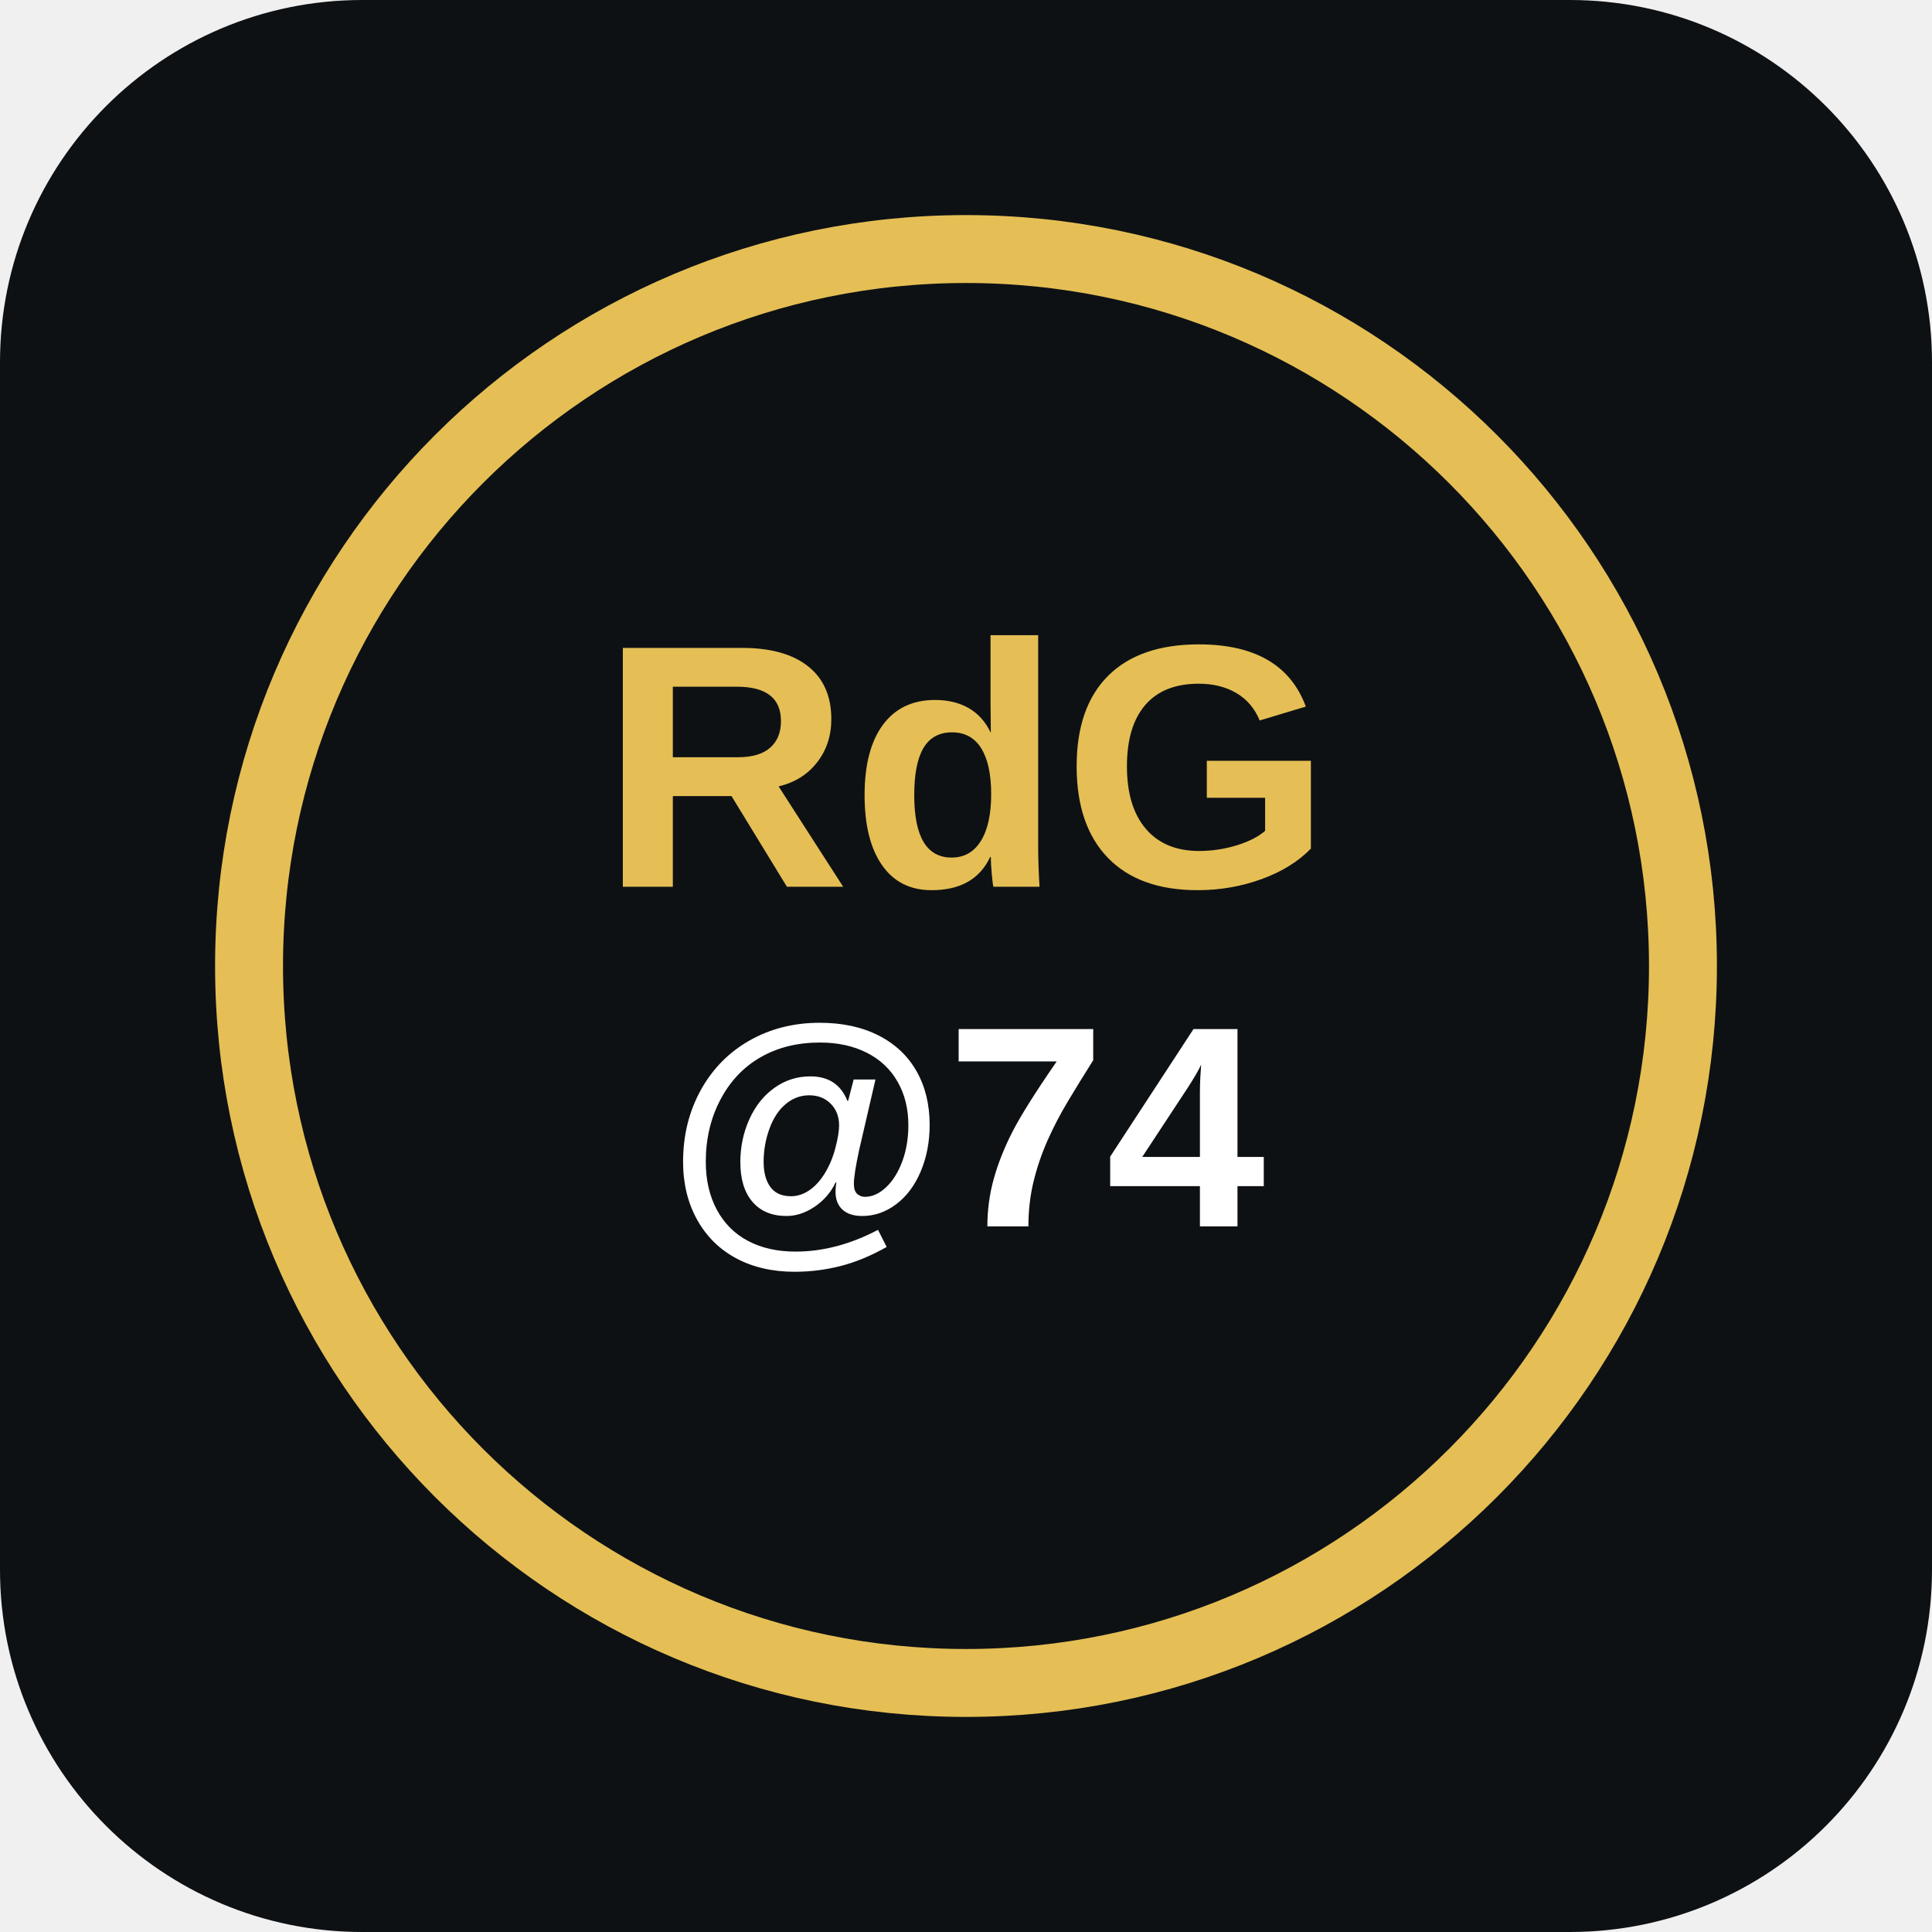
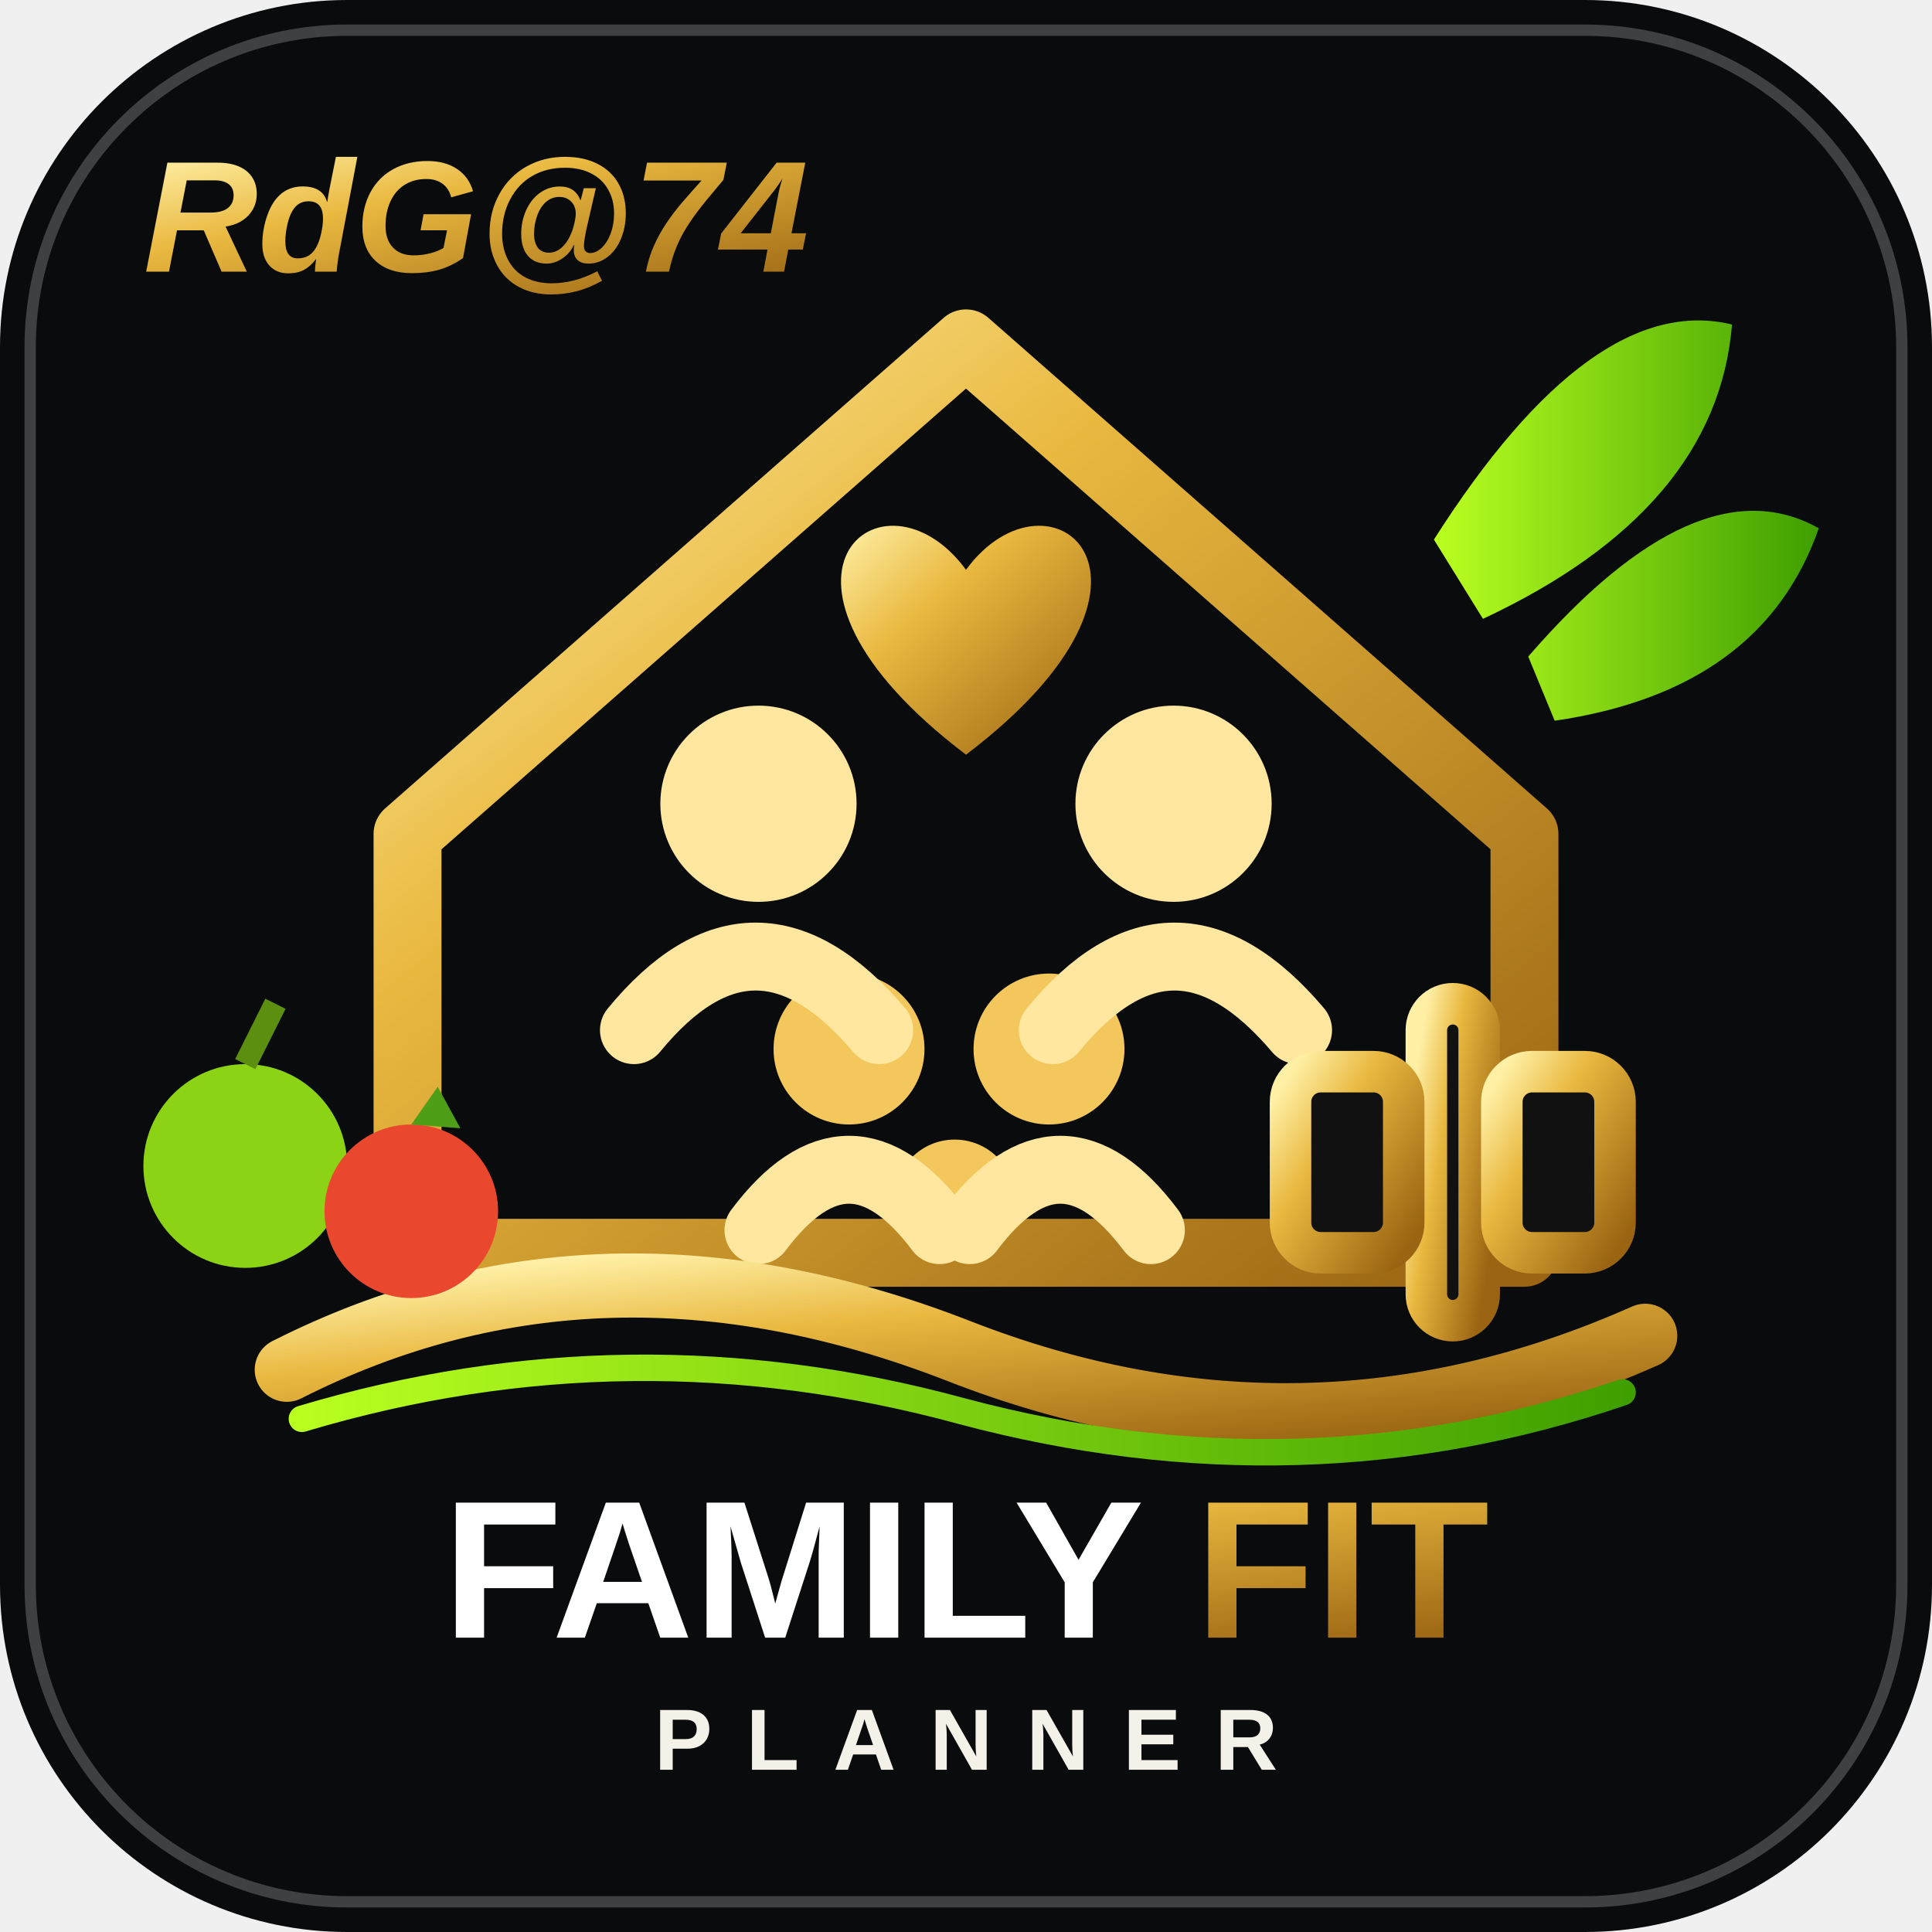
<svg xmlns="http://www.w3.org/2000/svg" viewBox="0 0 512 512">
-   <rect width="512" height="512" rx="96" fill="#0e1114" />
-   <circle cx="256" cy="256" r="190" fill="none" stroke="#e5bf55" stroke-width="18" />
-   <text x="256" y="235" text-anchor="middle" font-family="Arial,sans-serif" font-size="92" font-weight="700" fill="#e5bf55">RdG</text>
-   <text x="256" y="325" text-anchor="middle" font-family="Arial,sans-serif" font-size="76" font-weight="700" fill="#fff">@74</text>
+   <defs>
+     <linearGradient id="g" x1="0" x2="1" y1="0" y2="1">
+       <stop stop-color="#fff0a6" />
+       <stop offset=".35" stop-color="#e9b83f" />
+       <stop offset="1" stop-color="#9a6412" />
+     </linearGradient>
+     <linearGradient id="v" x1="0" x2="1">
+       <stop stop-color="#b9ff20" />
+       <stop offset="1" stop-color="#3f9f00" />
+     </linearGradient>
+   </defs>
+   <rect width="512" height="512" rx="92" fill="#090b0c" />
+   <rect x="8" y="8" width="496" height="496" rx="84" fill="none" stroke="#3d4144" stroke-width="3" />
+   <path d="M108 221 256 91l148 130v111H108Z" fill="none" stroke="url(#g)" stroke-width="18" stroke-linejoin="round" />
+   <path d="M380 143q42-66 79-57-4 49-66 78M405 174q45-52 77-34-15 43-70 51" fill="url(#v)" />
+   <circle cx="201" cy="213" r="26" fill="#ffe7a0" />
+   <circle cx="311" cy="213" r="26" fill="#ffe7a0" />
+   <circle cx="225" cy="278" r="20" fill="#f4c75d" />
+   <circle cx="278" cy="278" r="20" fill="#f4c75d" />
+   <circle cx="253" cy="318" r="16" fill="#f4c75d" />
+   <path d="M168 273q32-39 65 0M279 273q32-39 65 0M201 326q24-32 48 0M257 326q24-32 48 0" fill="none" stroke="#ffe7a0" stroke-width="18" stroke-linecap="round" />
+   <path d="M256 151c-22-30-62 2 0 49 62-47 22-79 0-49Z" fill="url(#g)" />
+   <path d="M76 363q83-42 178-5 92 36 182-4" fill="none" stroke="url(#g)" stroke-width="17" stroke-linecap="round" />
+   <path d="M80 376q87-26 175-2 90 24 175-5" fill="none" stroke="url(#v)" stroke-width="7" stroke-linecap="round" />
+   <g transform="translate(65 309)">
+     <circle cx="0" cy="0" r="27" fill="#8dd315" />
+     <path d="M0-27 8-43" stroke="#5c8f10" stroke-width="6" />
+     <circle cx="44" cy="12" r="23" fill="#e9472e" />
+     <path d="m44-11 7-10 6 11" fill="#4e9f17" />
+   </g>
+   <g transform="translate(385 308)" stroke="url(#g)" stroke-width="11" fill="#111">
+     <rect x="-7" y="-42" width="14" height="84" rx="7" />
+     <rect x="-43" y="-24" width="30" height="48" rx="8" />
+     <rect x="13" y="-24" width="30" height="48" rx="8" />
+   </g>
+   <text x="38" y="72" font-family="Arial,sans-serif" font-size="42" font-weight="800" font-style="italic" fill="url(#g)">RdG@74</text>
+   <text x="256" y="434" text-anchor="middle" font-family="Arial,sans-serif" font-size="52" font-weight="900" fill="#fff">FAMILY <tspan fill="url(#g)">FIT</tspan>
+   </text>
+   <text x="256" y="469" text-anchor="middle" font-family="Arial,sans-serif" font-size="23" font-weight="700" letter-spacing="9" fill="#f4f1e9">PLANNER</text>
</svg>
